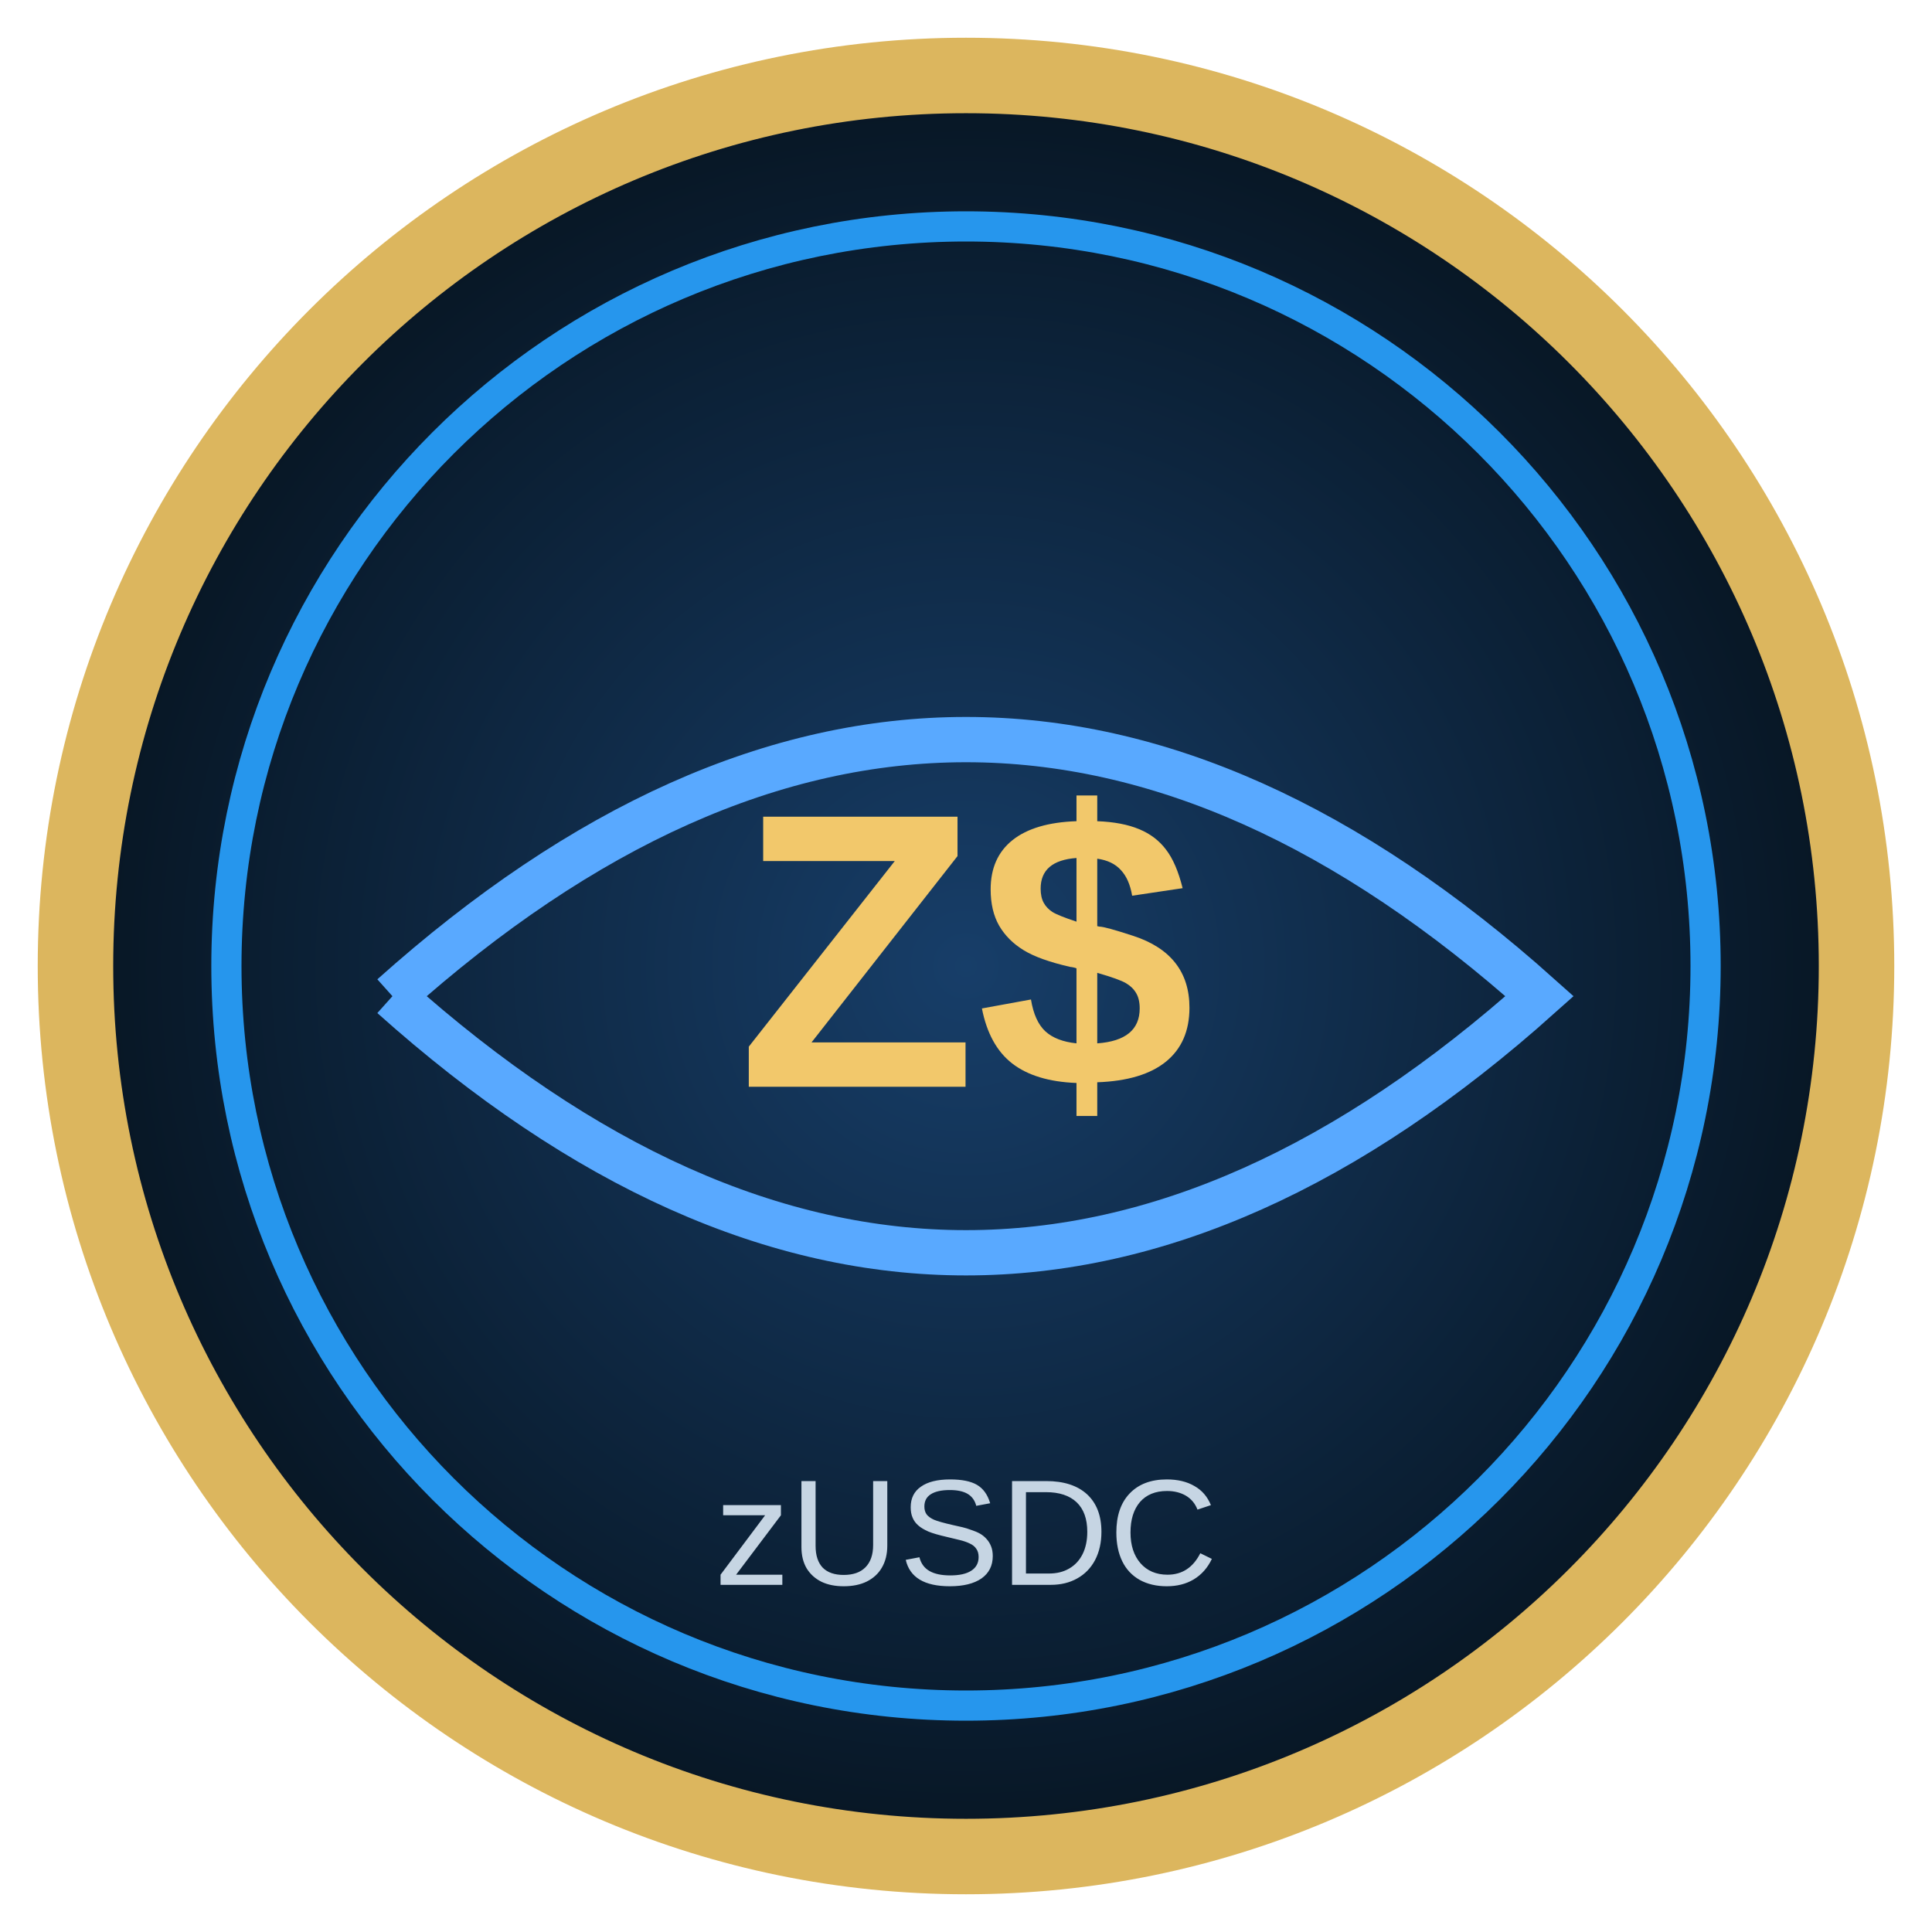
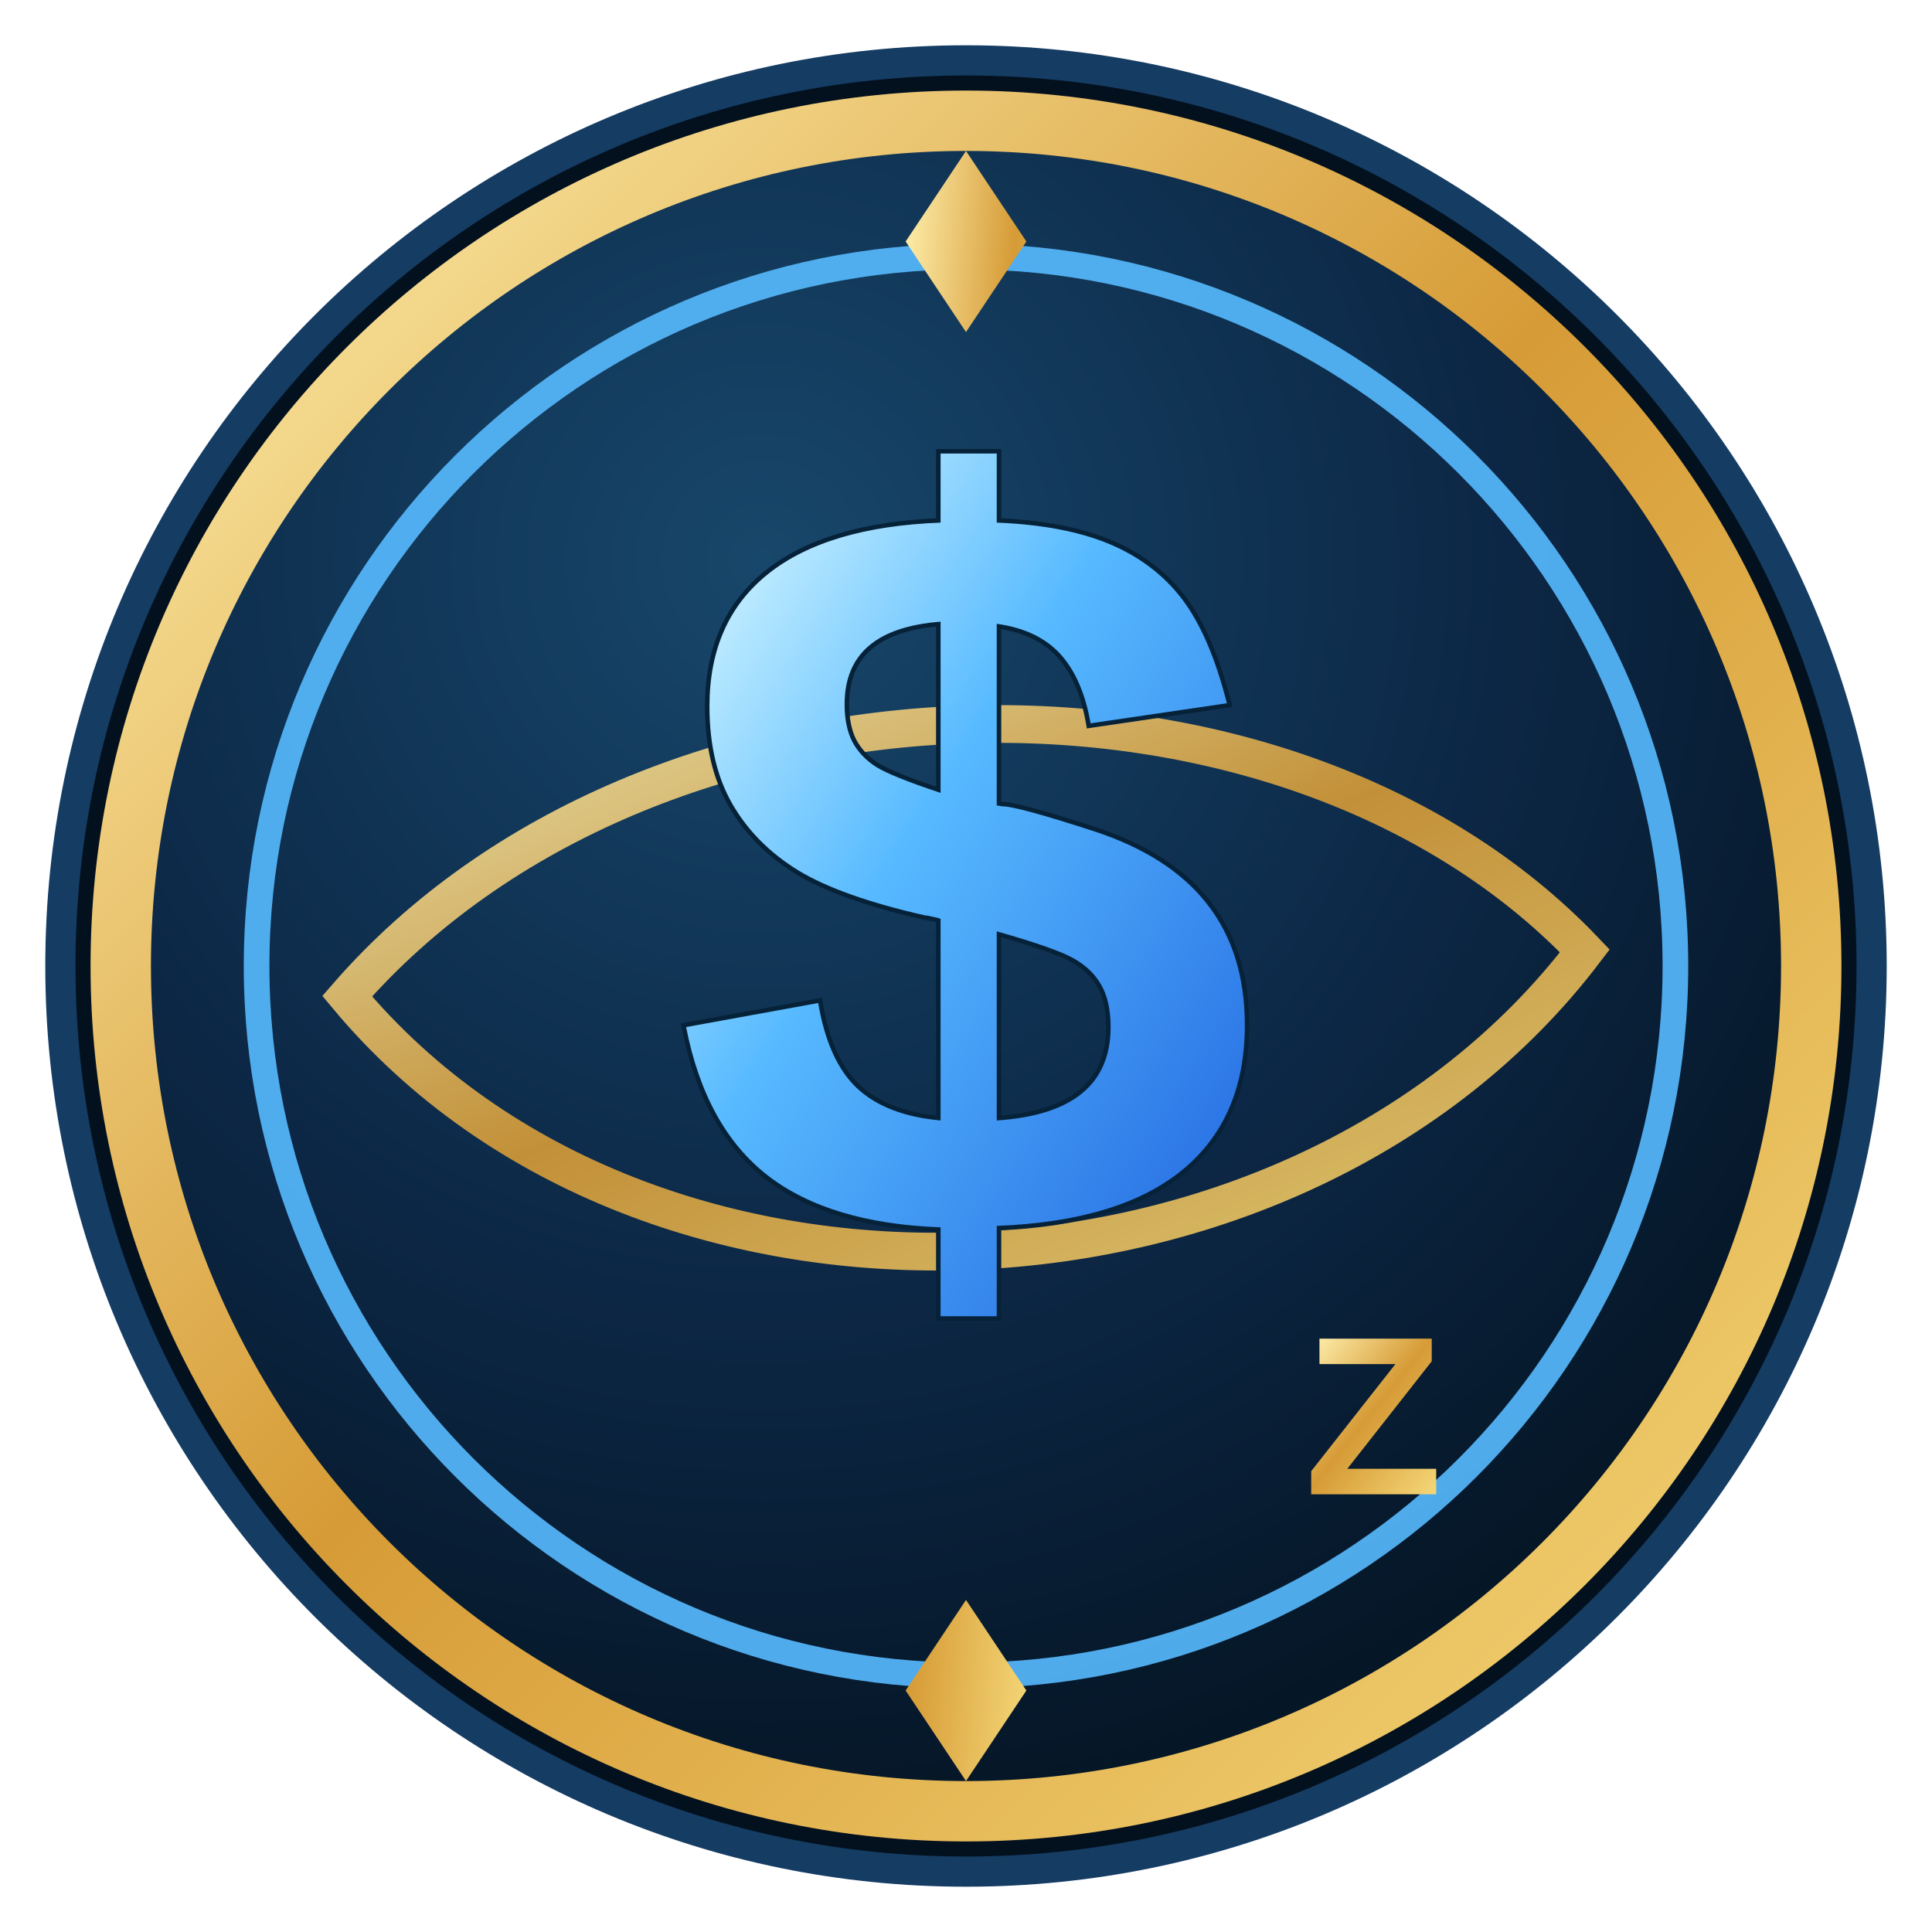
- <svg xmlns="http://www.w3.org/2000/svg" viewBox="0 0 128 128" role="img" aria-label="zUSDC proposed token identity">
+ <svg xmlns="http://www.w3.org/2000/svg" viewBox="0 0 128 128" role="img" aria-label="ZEVARYQ proposed zUSDC token icon">
  <defs>
-     <radialGradient id="g">
-       <stop stop-color="#173e69" />
-       <stop offset="1" stop-color="#071522" />
+     <radialGradient id="bg" cx=".38" cy=".26" r=".8">
+       <stop stop-color="#17476b" />
+       <stop offset=".55" stop-color="#0c2745" />
+       <stop offset="1" stop-color="#041321" />
    </radialGradient>
+     <linearGradient id="gold" x1="0" y1="0" x2="1" y2="1">
+       <stop stop-color="#fff0ae" />
+       <stop offset=".48" stop-color="#d69b36" />
+       <stop offset="1" stop-color="#f5d778" />
+     </linearGradient>
+     <linearGradient id="accent" x1="0" y1="0" x2="1" y2="1">
+       <stop stop-color="#e7ffff" />
+       <stop offset=".42" stop-color="#57baff" />
+       <stop offset="1" stop-color="#2063df" />
+     </linearGradient>
  </defs>
-   <circle cx="64" cy="64" r="59" fill="url(#g)" stroke="#dcb65e" stroke-width="5" />
-   <circle cx="64" cy="64" r="49" fill="none" stroke="#2696ed" stroke-width="2" />
-   <path d="M26 66 Q64 32 102 66 Q64 100 26 66" fill="none" stroke="#59a9ff" stroke-width="3" />
-   <text x="64" y="72" text-anchor="middle" fill="#f2c86b" font-family="Arial,sans-serif" font-size="26" font-weight="bold">Z$</text>
-   <text x="64" y="105" text-anchor="middle" fill="#c6d5e3" font-family="Arial,sans-serif" font-size="10">zUSDC</text>
+   <circle cx="64" cy="64" r="60" fill="#03111f" stroke="#153c63" stroke-width="2" />
+   <circle cx="64" cy="64" r="56" fill="url(#bg)" stroke="url(#gold)" stroke-width="4" />
+   <circle cx="64" cy="64" r="47" fill="none" stroke="#57baff" stroke-width="1.7" opacity=".9" />
+   <path d="M64 10l4 6-4 6-4-6zM64 106l4 6-4 6-4-6z" fill="url(#gold)" />
+   <path d="M23 66c20-23 62-24 82-3-19 25-62 27-82 3z" fill="none" stroke="url(#gold)" stroke-width="2.5" opacity=".9" />
+   <text x="64" y="82" text-anchor="middle" fill="url(#accent)" stroke="#062239" stroke-width=".6" paint-order="stroke" font-family="Arial,sans-serif" font-size="70" font-weight="900">$</text>
+   <text x="91" y="99" text-anchor="middle" fill="url(#gold)" font-family="Arial,sans-serif" font-size="15" font-weight="bold">Z</text>
</svg>
